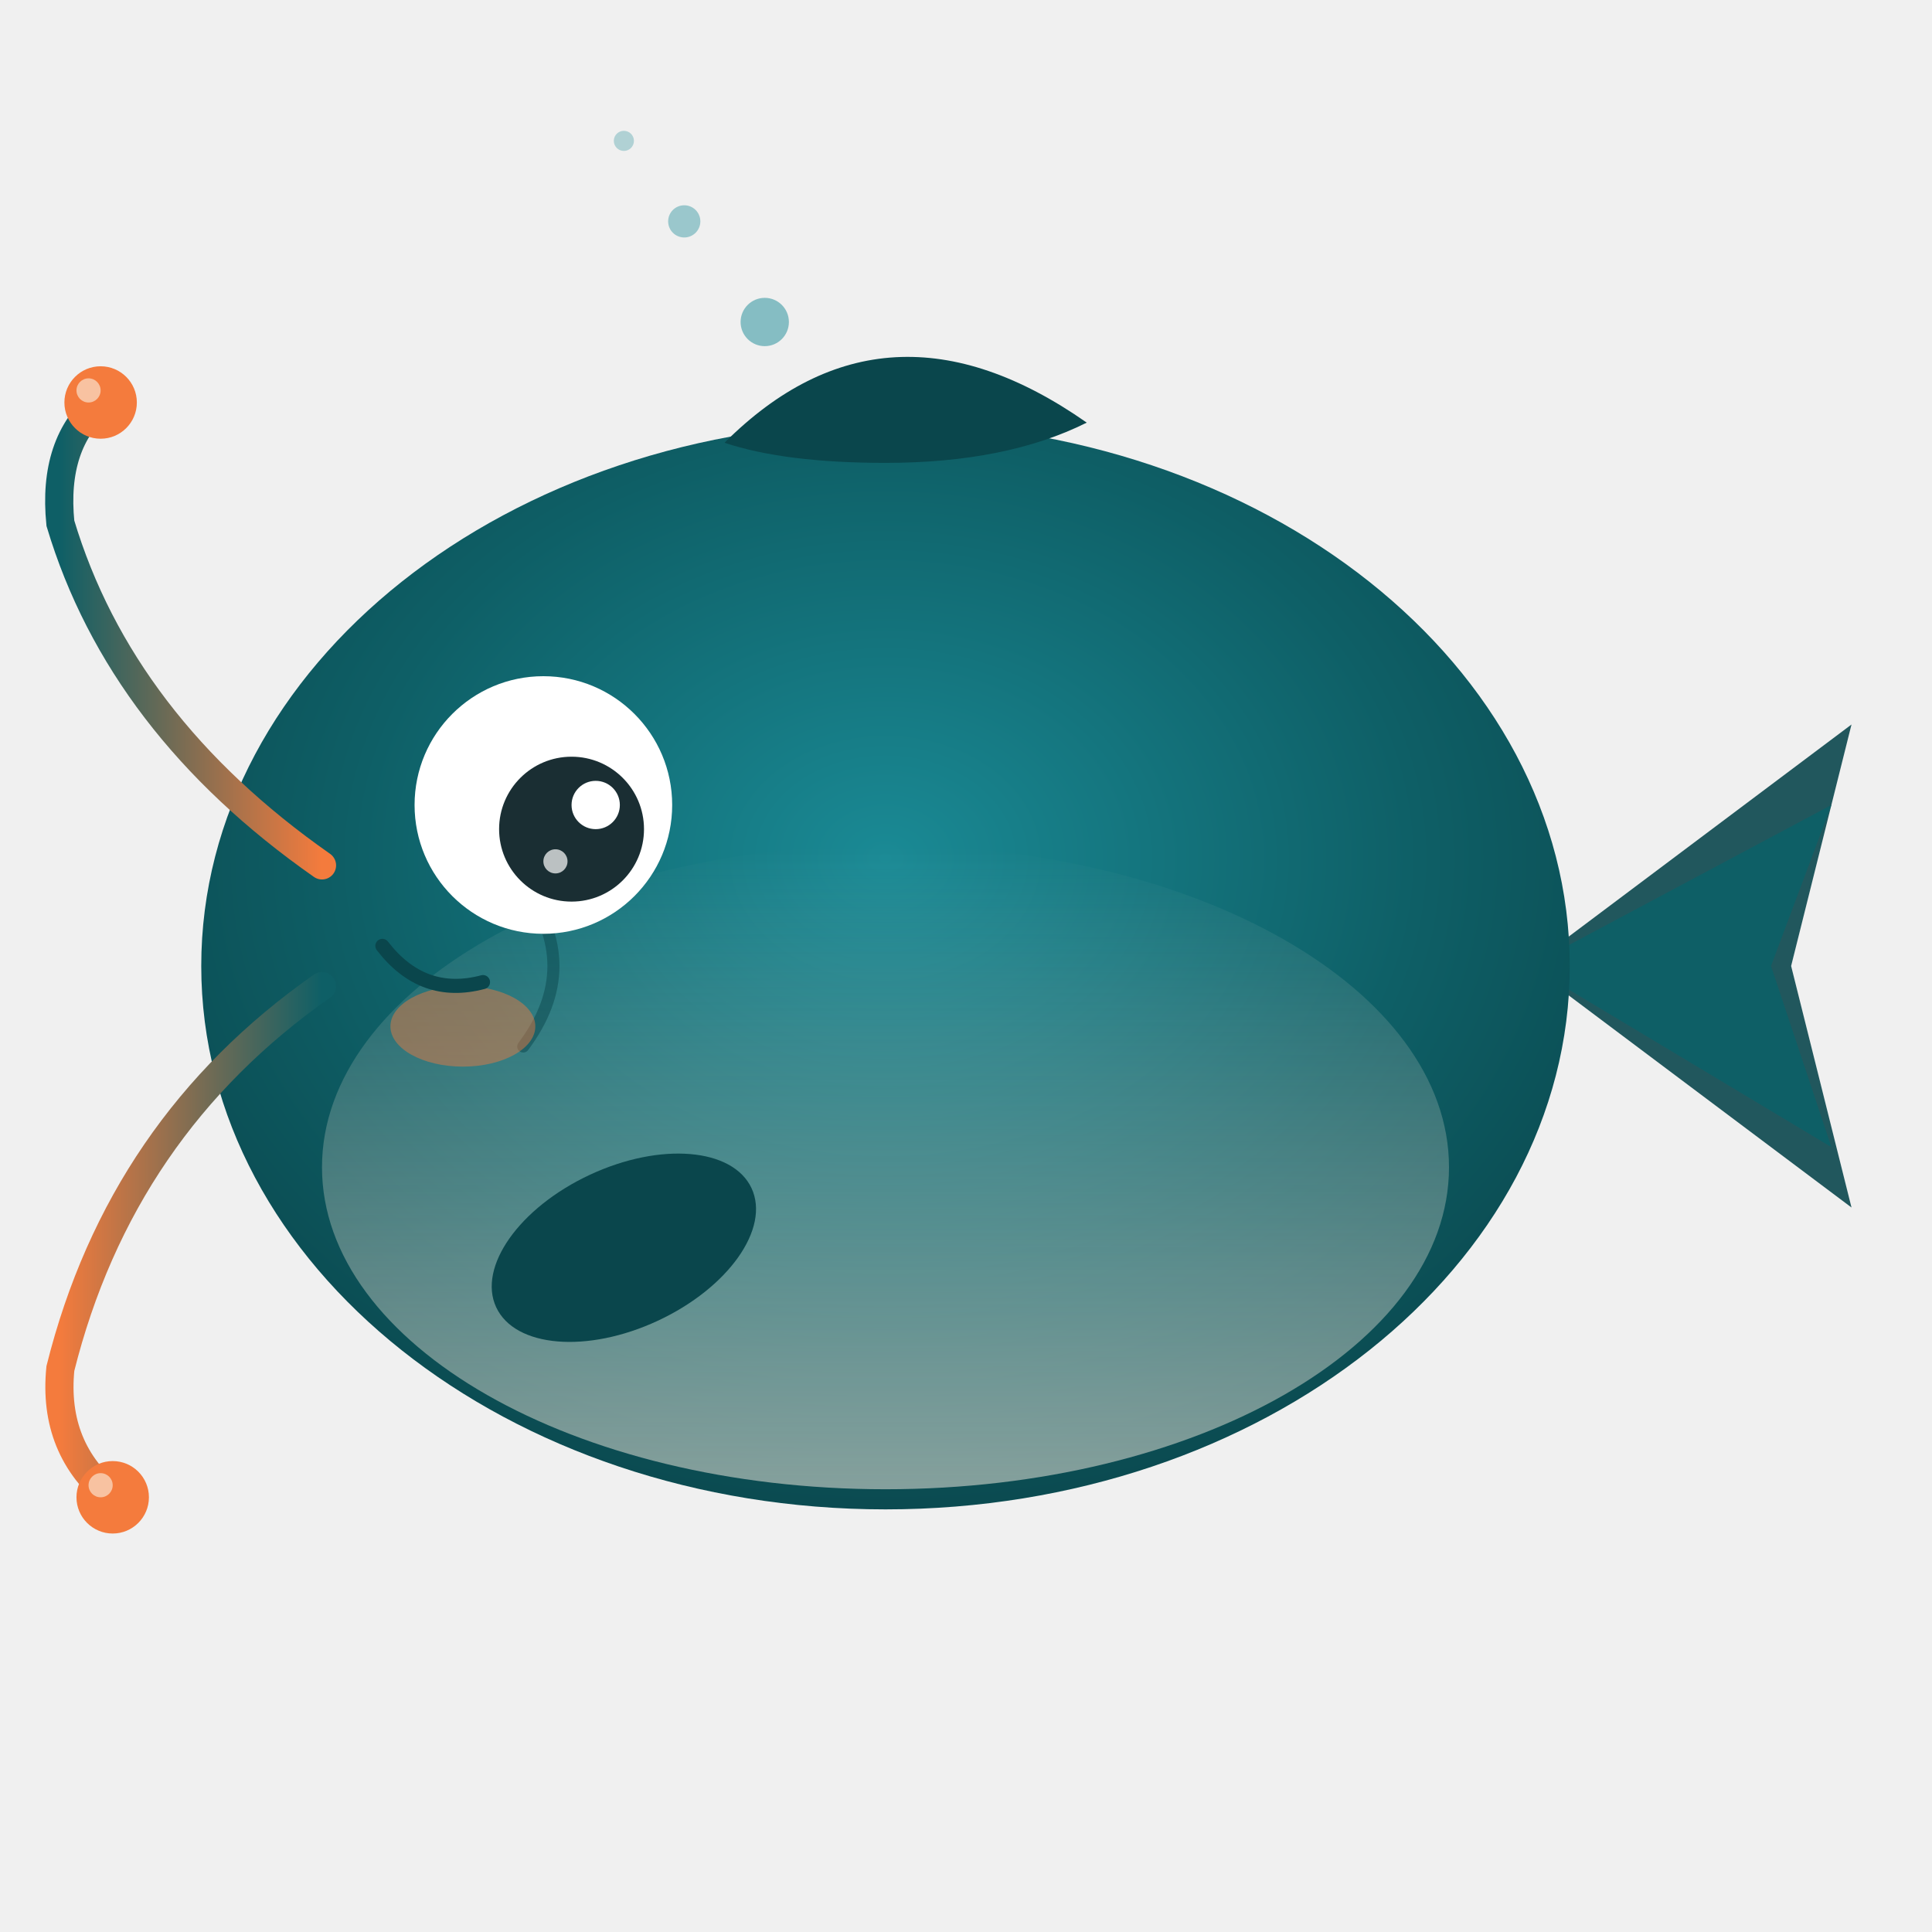
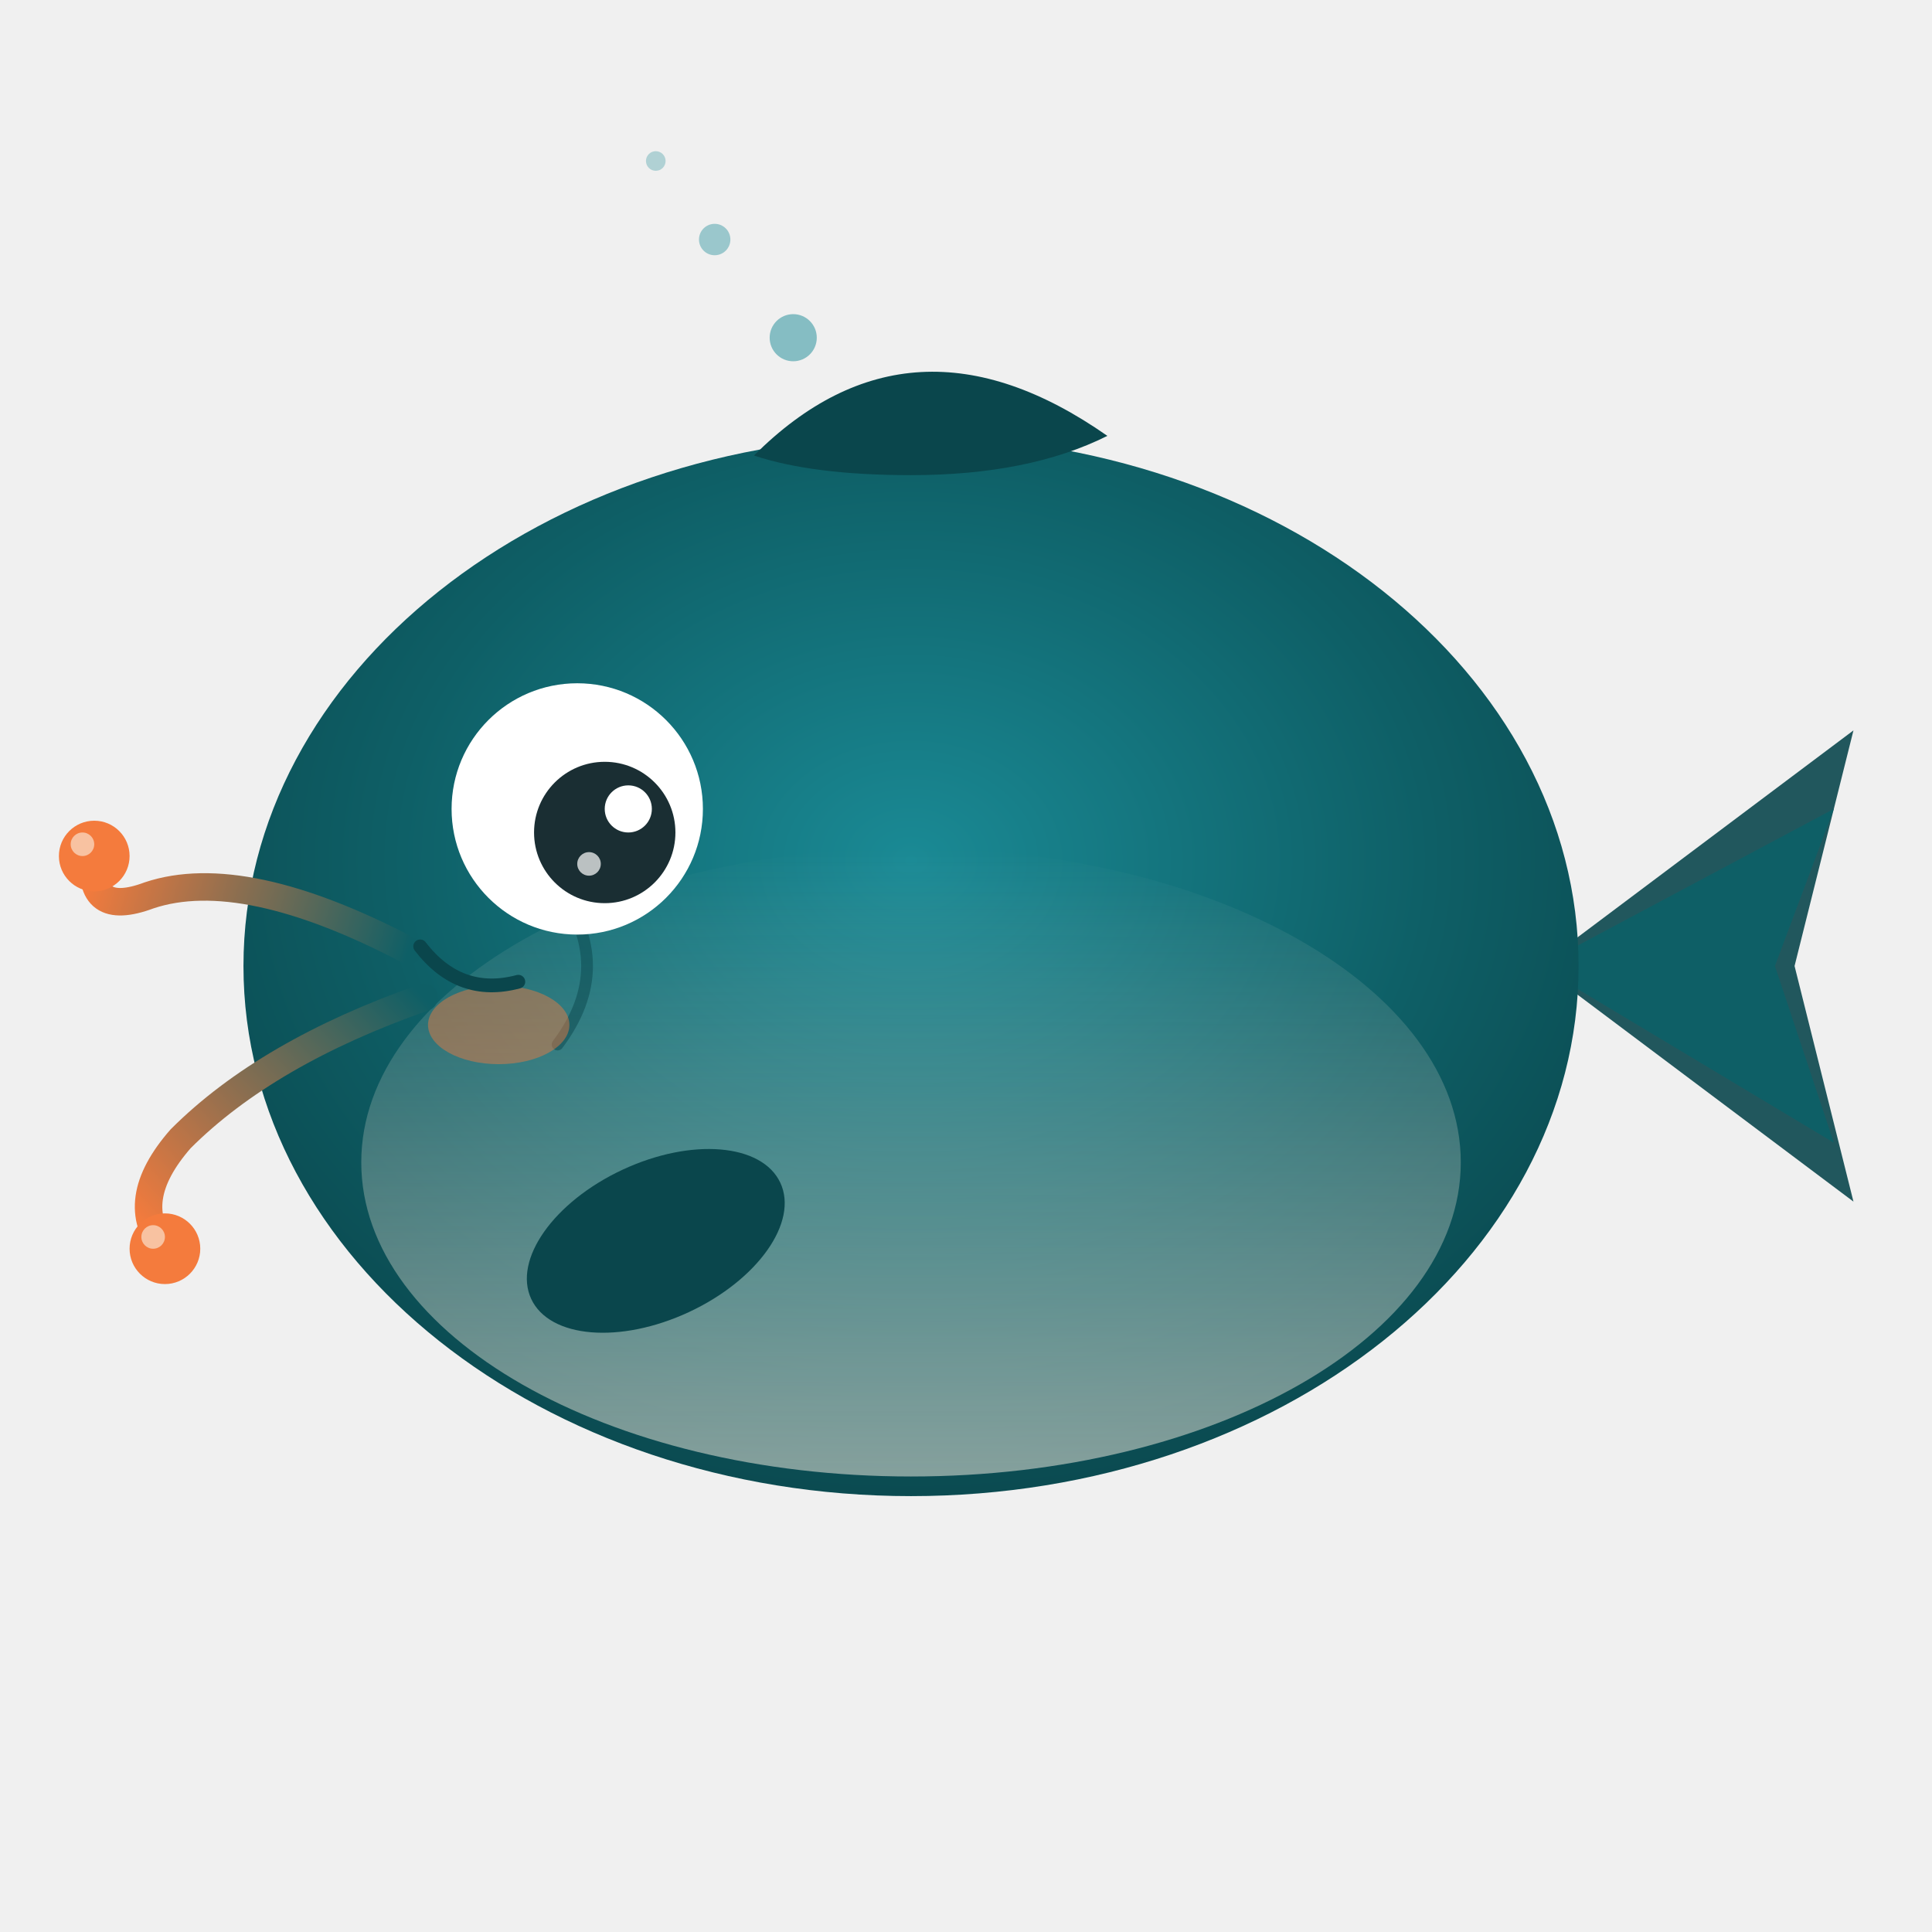
- <svg xmlns="http://www.w3.org/2000/svg" viewBox="0 0 480 480" width="480" height="480">
+ <svg xmlns="http://www.w3.org/2000/svg" viewBox="-12 -6 492 492" width="480" height="480">
  <defs>
    <radialGradient id="bodyGrad" cx="50%" cy="40%" r="65%">
      <stop offset="0%" stop-color="#1A8A95" />
      <stop offset="60%" stop-color="#0E5F66" />
      <stop offset="100%" stop-color="#0A464C" />
    </radialGradient>
    <linearGradient id="bellyGrad" x1="0%" y1="0%" x2="0%" y2="100%">
      <stop offset="0%" stop-color="#FAF1E4" stop-opacity="0" />
      <stop offset="100%" stop-color="#FAF1E4" stop-opacity="0.85" />
    </linearGradient>
-     <linearGradient id="whiskerGrad" x1="0%" y1="0%" x2="100%" y2="0%">
+     <linearGradient id="whiskerGrad" gradientUnits="userSpaceOnUse" x1="92" y1="236" x2="12" y2="212">
      <stop offset="0%" stop-color="#0E5F66" />
      <stop offset="100%" stop-color="#F47B3D" />
    </linearGradient>
-     <linearGradient id="whiskerGradRev" x1="100%" y1="0%" x2="0%" y2="0%">
+     <linearGradient id="whiskerGradRev" gradientUnits="userSpaceOnUse" x1="96" y1="248" x2="30" y2="312">
      <stop offset="0%" stop-color="#0E5F66" />
      <stop offset="100%" stop-color="#F47B3D" />
    </linearGradient>
    <radialGradient id="eyeShine" cx="35%" cy="30%" r="20%">
      <stop offset="0%" stop-color="#FFFFFF" />
      <stop offset="100%" stop-color="#FFFFFF" stop-opacity="0" />
    </radialGradient>
  </defs>
  <path d="M 380 240 L 460 180 L 445 240 L 460 300 Z" fill="#0A464C" opacity="0.9" />
  <path d="M 380 240 L 455 200 L 440 240 L 455 285 Z" fill="#0E5F66" />
  <ellipse cx="220" cy="240" rx="170" ry="135" fill="url(#bodyGrad)" />
  <ellipse cx="220" cy="290" rx="140" ry="80" fill="url(#bellyGrad)" opacity="0.6" />
  <path d="M 180 110 Q 220 70 270 105 Q 250 115 220 115 Q 195 115 180 110 Z" fill="#0A464C" />
  <path d="M 130 220 Q 145 240 130 260" stroke="#0A464C" stroke-width="3" fill="none" opacity="0.5" stroke-linecap="round" />
  <ellipse cx="155" cy="310" rx="35" ry="20" fill="#0A464C" transform="rotate(-25 155 310)" />
-   <path d="M 80 215 Q 30 180 15 130 Q 13 110 25 100" stroke="url(#whiskerGrad)" stroke-width="7" fill="none" stroke-linecap="round" />
-   <circle cx="25" cy="100" r="9" fill="#F47B3D" />
-   <circle cx="22" cy="97" r="3" fill="#FAF1E4" opacity="0.6" />
-   <path d="M 80 245 Q 30 280 15 340 Q 13 360 28 372" stroke="url(#whiskerGradRev)" stroke-width="7" fill="none" stroke-linecap="round" />
-   <circle cx="28" cy="372" r="9" fill="#F47B3D" />
-   <circle cx="25" cy="369" r="3" fill="#FAF1E4" opacity="0.6" />
+   <path d="M 92 236 Q 50 214 26 222 Q 10 228 12 212" stroke="url(#whiskerGrad)" stroke-width="7" fill="none" stroke-linecap="round" />
+   <circle cx="12" cy="212" r="9" fill="#F47B3D" />
+   <circle cx="9" cy="209" r="3" fill="#FAF1E4" opacity="0.6" />
+   <path d="M 96 248 Q 56 262 34 284 Q 20 300 30 312" stroke="url(#whiskerGradRev)" stroke-width="7" fill="none" stroke-linecap="round" />
+   <circle cx="30" cy="312" r="9" fill="#F47B3D" />
+   <circle cx="27" cy="309" r="3" fill="#FAF1E4" opacity="0.6" />
  <circle cx="135" cy="200" r="32" fill="#FFFFFF" />
  <circle cx="135" cy="200" r="32" fill="url(#eyeShine)" />
  <circle cx="142" cy="206" r="18" fill="#1A2E33" />
  <circle cx="148" cy="200" r="6" fill="#FFFFFF" />
  <circle cx="138" cy="214" r="3" fill="#FFFFFF" opacity="0.7" />
  <ellipse cx="115" cy="255" rx="18" ry="10" fill="#F47B3D" opacity="0.45" />
  <path d="M 95 235 Q 105 248 120 244" stroke="#0A464C" stroke-width="3.5" fill="none" stroke-linecap="round" />
  <circle cx="190" cy="80" r="6" fill="#1A8A95" opacity="0.5" />
  <circle cx="170" cy="55" r="4" fill="#1A8A95" opacity="0.4" />
  <circle cx="155" cy="35" r="2.5" fill="#1A8A95" opacity="0.3" />
</svg>
